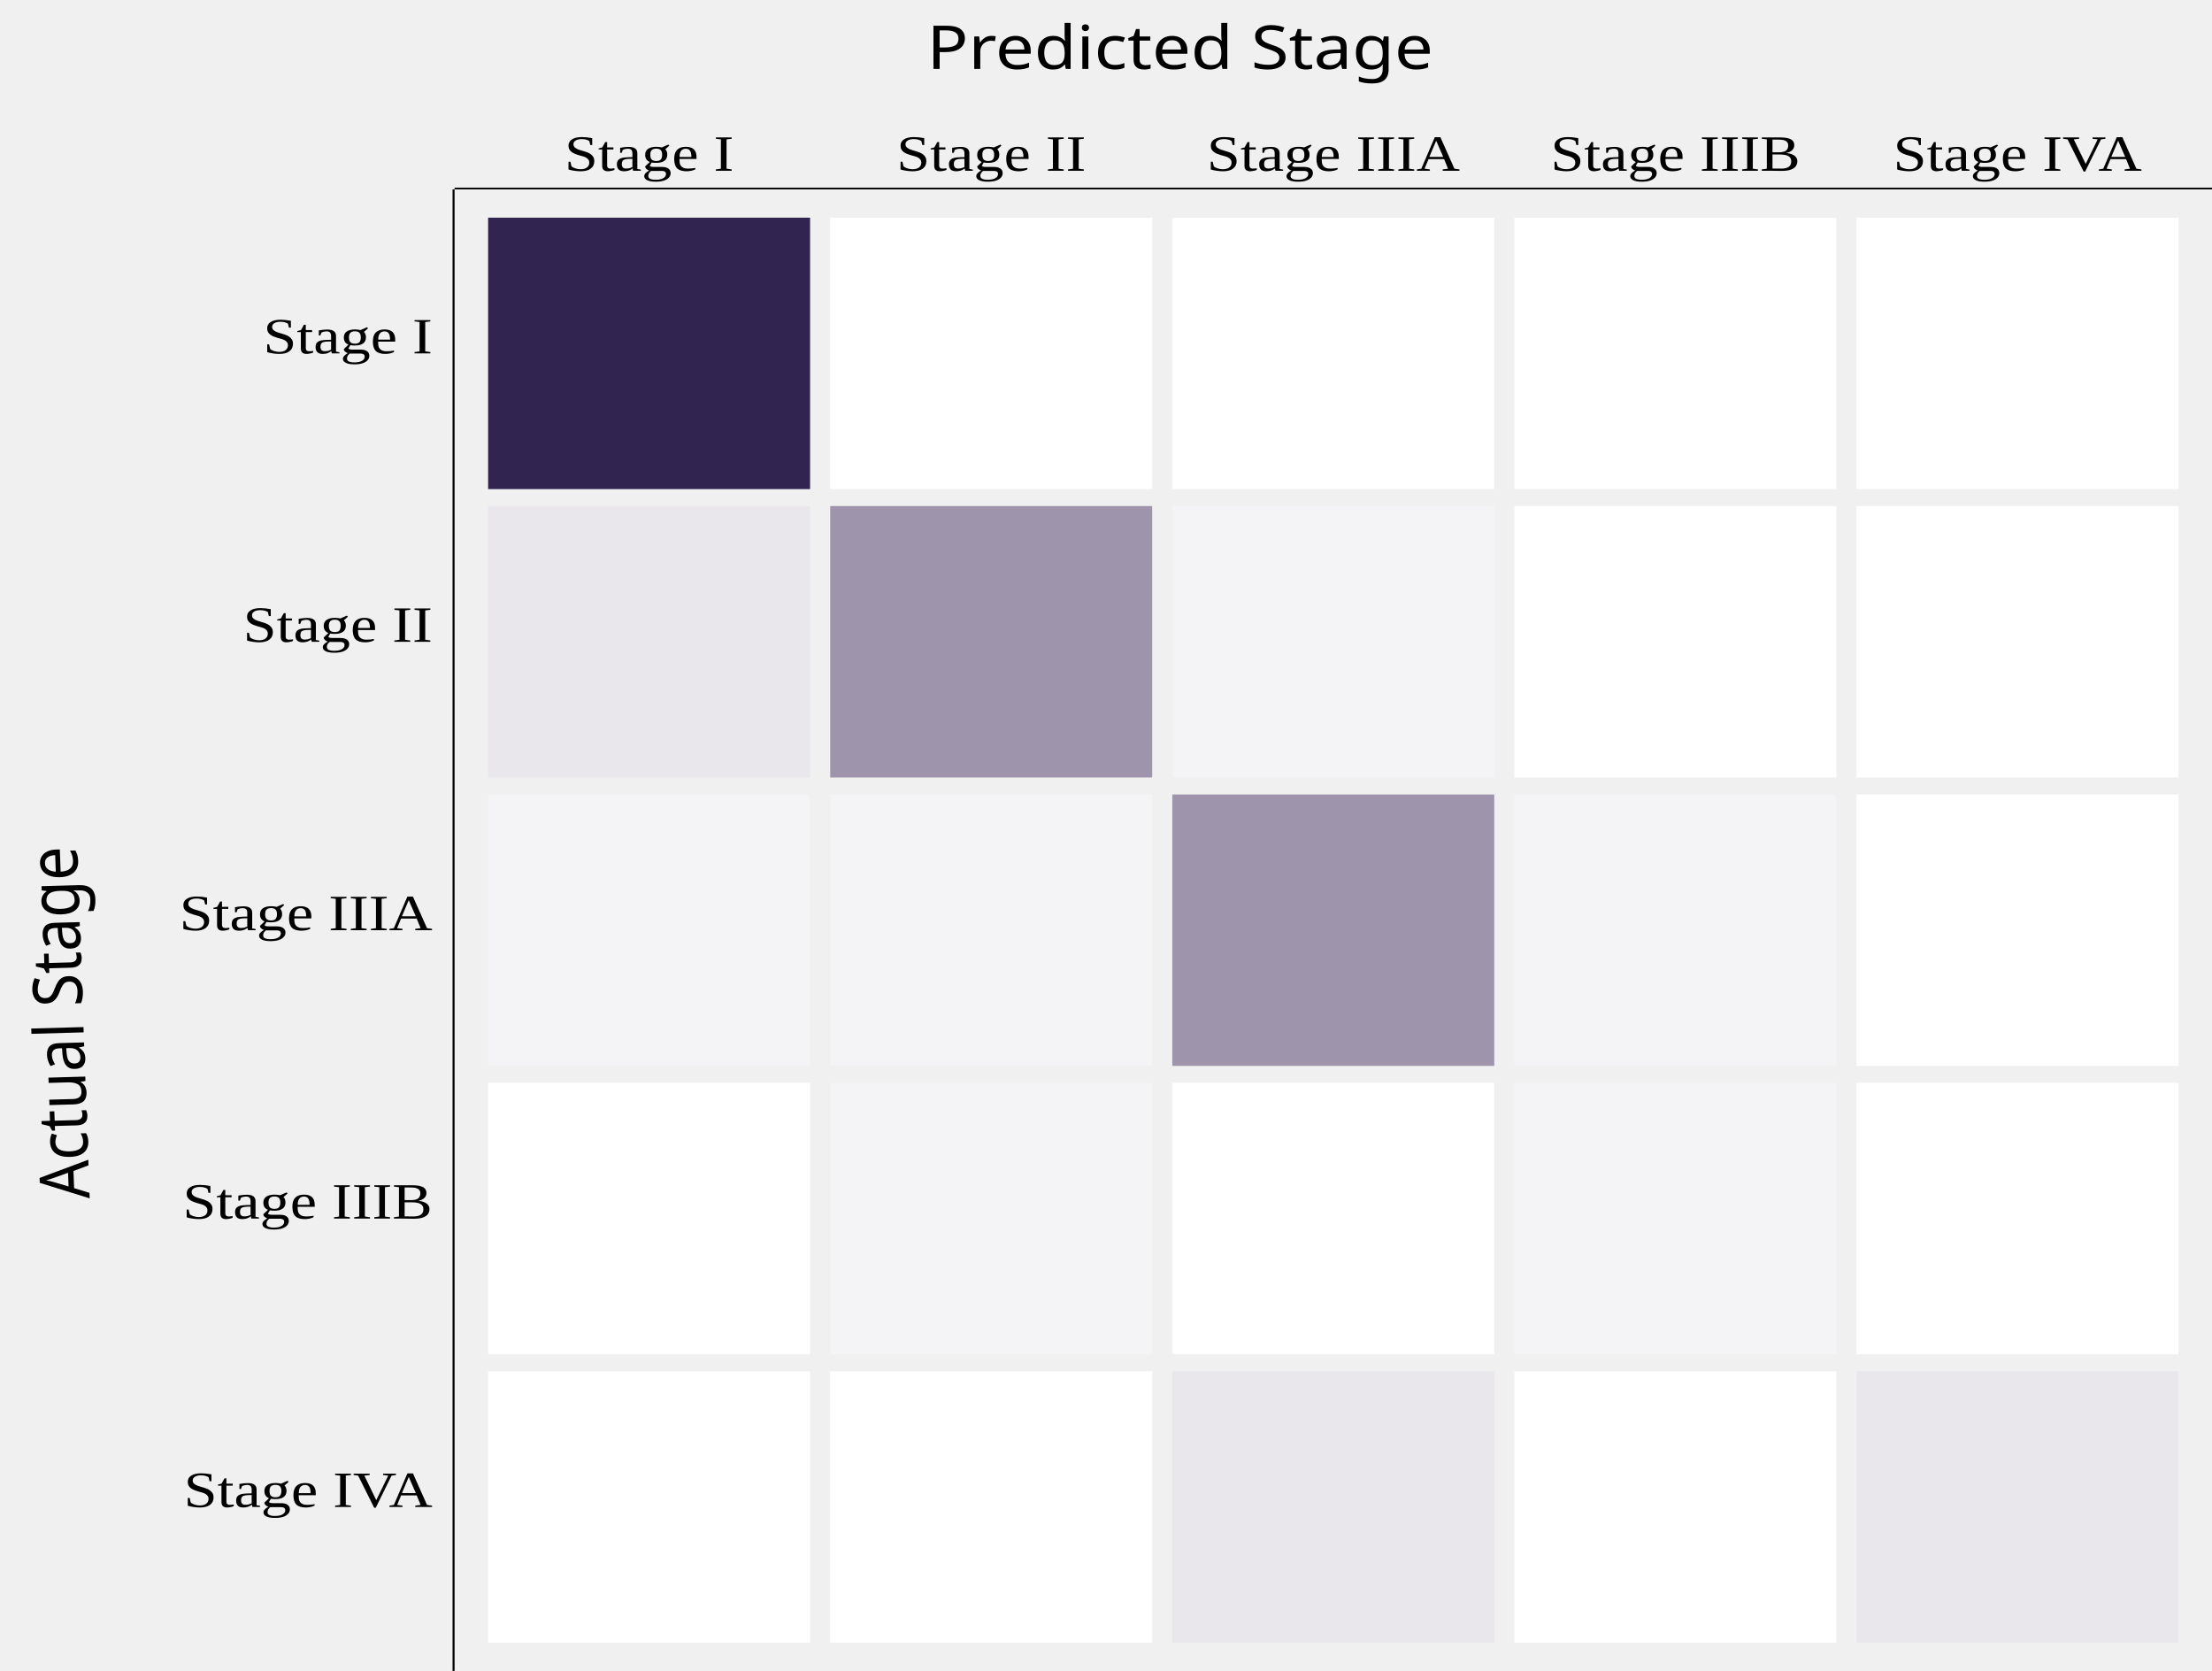
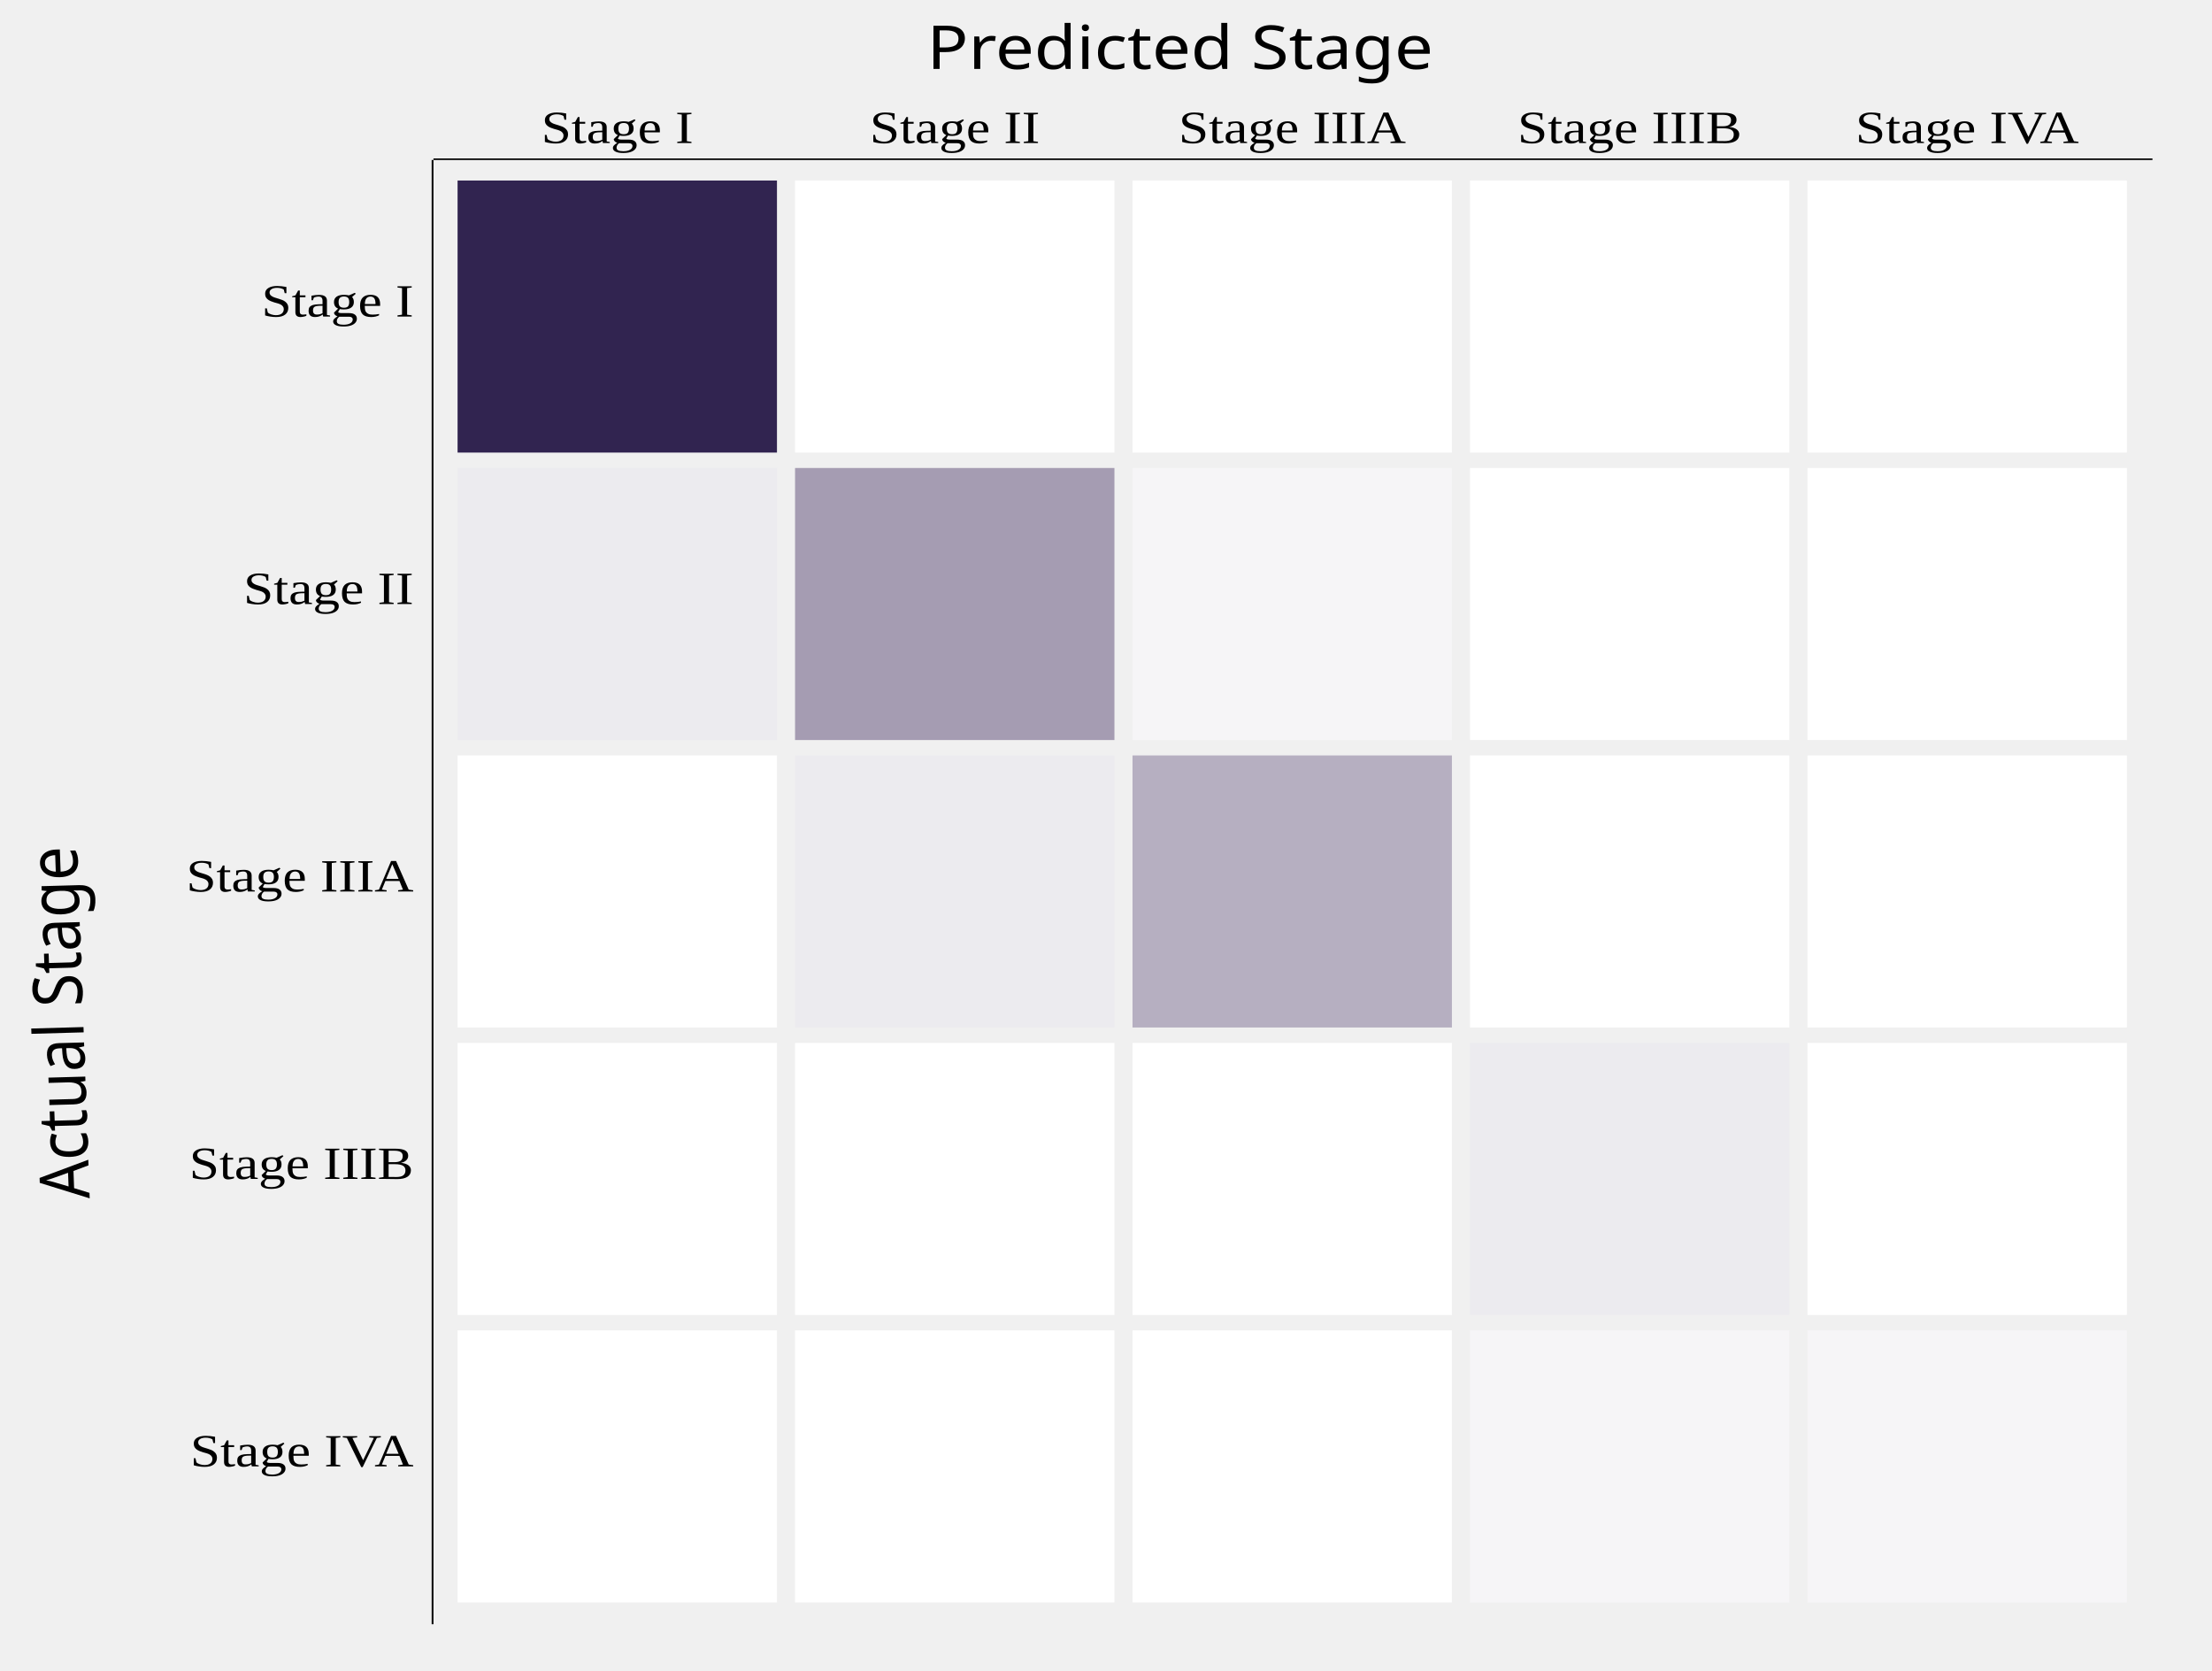
<svg xmlns="http://www.w3.org/2000/svg" class="svg-confMat" width="685.883" height="517.964" version="1.1" id="svg2">
  <defs id="defs126" />
-   <g id="g3419" transform="matrix(2.079896,0,0,1.752877,140.9504,58.71052)">
-     <g id="g3421" class="feature x axis">
-       <g id="g3423" transform="translate(29,0)" class="tick">
-         <line id="line3425" x2="0" y2="-0.3" x1="0" y1="0" />
-         <text id="text3427" style="font-size:9px;line-height:13.5px;text-anchor:middle;display:block" x="0" y="-3.3" dy="-7.5091626e-26">Stage I</text>
-       </g>
-       <g id="g3429" transform="translate(80,0)" class="tick">
-         <line id="line3431" x2="0" y2="-0.3" x1="0" y1="0" />
-         <text id="text3433" style="font-size:9px;line-height:13.5px;text-anchor:middle;display:block" x="0" y="-3.3" dy="-7.5091626e-26">Stage II</text>
-       </g>
-       <g id="g3435" transform="translate(131,0)" class="tick">
-         <line id="line3437" x2="0" y2="-0.3" x1="0" y1="0" />
-         <text id="text3439" style="font-size:9px;line-height:13.5px;text-anchor:middle;display:block" x="0" y="-3.3" dy="-7.5091626e-26">Stage IIIA</text>
-       </g>
-       <g id="g3441" transform="translate(182,0)" class="tick">
-         <line id="line3443" x2="0" y2="-0.3" x1="0" y1="0" />
-         <text id="text3445" style="font-size:9px;line-height:13.5px;text-anchor:middle;display:block" x="0" y="-3.3" dy="-7.5091626e-26">Stage IIIB</text>
-       </g>
-       <g id="g3447" transform="translate(233,0)" class="tick">
-         <line id="line3449" x2="0" y2="-0.3" x1="0" y1="0" />
-         <text id="text3451" style="font-size:9px;line-height:13.5px;text-anchor:middle;display:block" x="0" y="-3.3" dy="-7.5091626e-26">Stage IVA</text>
-       </g>
-       <path id="path3453" d="M 0,-0.3 V 0 h 262 v -0.3" class="domain" />
-     </g>
-     <g id="g3455" class="feature y axis">
-       <g id="g3457" transform="translate(0,29)" class="tick">
-         <line id="line3459" y2="0" x2="-0.3" x1="0" y1="0" />
-         <text id="text3461" style="font-size:9px;line-height:13.5px;text-anchor:end;display:block" y="0" x="-3.3" dy="-7.5091626e-26">Stage I</text>
-       </g>
-       <g id="g3463" transform="translate(0,80)" class="tick">
-         <line id="line3465" y2="0" x2="-0.3" x1="0" y1="0" />
-         <text id="text3467" style="font-size:9px;line-height:13.5px;text-anchor:end;display:block" y="0" x="-3.3" dy="-7.5091626e-26">Stage II</text>
-       </g>
-       <g id="g3469" transform="translate(0,131)" class="tick">
-         <line id="line3471" y2="0" x2="-0.3" x1="0" y1="0" />
-         <text id="text3473" style="font-size:9px;line-height:13.5px;text-anchor:end;display:block" y="0" x="-3.3" dy="-7.5091626e-26">Stage IIIA</text>
-       </g>
-       <g id="g3475" transform="translate(0,182)" class="tick">
-         <line id="line3477" y2="0" x2="-0.3" x1="0" y1="0" />
-         <text id="text3479" style="font-size:9px;line-height:13.5px;text-anchor:end;display:block" y="0" x="-3.3" dy="-7.5091626e-26">Stage IIIB</text>
-       </g>
-       <g id="g3481" transform="translate(0,233)" class="tick">
-         <line id="line3483" y2="0" x2="-0.3" x1="0" y1="0" />
-         <text id="text3485" style="font-size:9px;line-height:13.5px;text-anchor:end;display:block" y="0" x="-3.3" dy="-7.5091626e-26">Stage IVA</text>
-       </g>
-       <path id="path3487" d="M -0.3,0 H 0 v 262 h -0.3" class="domain" />
-     </g>
-     <rect id="rect3489" style="fill:#312450" height="48" width="48" y="5" x="5" class="cell" />
-     <rect id="rect3491" style="fill:#ffffff" height="48" width="48" y="5" x="56" class="cell" />
-     <rect id="rect3493" style="fill:#ffffff" height="48" width="48" y="5" x="107" class="cell" />
-     <rect id="rect3495" style="fill:#ffffff" height="48" width="48" y="5" x="158" class="cell" />
-     <rect id="rect3497" style="fill:#ffffff" height="48" width="48" y="5" x="209" class="cell" />
-     <rect id="rect3499" style="fill:#e9e7ec" height="48" width="48" y="56" x="5" class="cell" />
-     <rect id="rect3501" style="fill:#9e95ad" height="48" width="48" y="56" x="56" class="cell" />
-     <rect id="rect3503" style="fill:#f4f3f6" height="48" width="48" y="56" x="107" class="cell" />
-     <rect id="rect3505" style="fill:#ffffff" height="48" width="48" y="56" x="158" class="cell" />
-     <rect id="rect3507" style="fill:#ffffff" height="48" width="48" y="56" x="209" class="cell" />
-     <rect id="rect3509" style="fill:#f4f3f6" height="48" width="48" y="107" x="5" class="cell" />
-     <rect id="rect3511" style="fill:#f4f3f6" height="48" width="48" y="107" x="56" class="cell" />
-     <rect id="rect3513" style="fill:#9e95ad" height="48" width="48" y="107" x="107" class="cell" />
-     <rect id="rect3515" style="fill:#f4f3f6" height="48" width="48" y="107" x="158" class="cell" />
-     <rect id="rect3517" style="fill:#ffffff" height="48" width="48" y="107" x="209" class="cell" />
-     <rect id="rect3519" style="fill:#ffffff" height="48" width="48" y="158" x="5" class="cell" />
-     <rect id="rect3521" style="fill:#f4f3f6" height="48" width="48" y="158" x="56" class="cell" />
-     <rect id="rect3523" style="fill:#ffffff" height="48" width="48" y="158" x="107" class="cell" />
-     <rect id="rect3525" style="fill:#f4f3f6" height="48" width="48" y="158" x="158" class="cell" />
-     <rect id="rect3527" style="fill:#ffffff" height="48" width="48" y="158" x="209" class="cell" />
-     <rect id="rect3529" style="fill:#ffffff" height="48" width="48" y="209" x="5" class="cell" />
-     <rect id="rect3531" style="fill:#ffffff" height="48" width="48" y="209" x="56" class="cell" />
-     <rect id="rect3533" style="fill:#e9e7ec" height="48" width="48" y="209" x="107" class="cell" />
-     <rect id="rect3535" style="fill:#ffffff" height="48" width="48" y="209" x="158" class="cell" />
-     <rect id="rect3537" style="fill:#e9e7ec" height="48" width="48" y="209" x="209" class="cell" />
-   </g>
  <text xml:space="preserve" style="font-size:20px;font-style:normal;font-variant:normal;font-weight:normal;font-stretch:normal;text-align:start;line-height:125%;letter-spacing:0px;word-spacing:0px;writing-mode:lr;text-anchor:start;fill:#000000;fill-opacity:1;stroke:none;font-family:Sans;-inkscape-font-specification:Sans" x="269.552" y="22.777" id="text3605" transform="scale(1.066126,0.9379755)">
    <tspan id="tspan3607" x="269.552" y="22.777">Predicted Stage</tspan>
  </text>
  <text id="text3609" y="13.482" x="-396.658" style="font-size:20px;font-style:normal;font-variant:normal;font-weight:normal;font-stretch:normal;text-align:start;line-height:125%;letter-spacing:0px;word-spacing:0px;writing-mode:lr;text-anchor:start;fill:#000000;fill-opacity:1;stroke:none;font-family:Sans;-inkscape-font-specification:Sans" xml:space="preserve" transform="matrix(-0.03388908,-0.9375015,1.065587,-0.02981555,0,0)">
    <tspan id="tspan3613" x="-396.658" y="13.482">Actual Stage</tspan>
  </text>
+   <g id="g3745" transform="matrix(1.86859,0,0,1.591203,134.4067,49.59329)">
+     <g id="g3747" class="feature x axis">
+       <g id="g3749" transform="translate(30.5,0)" class="tick">
+         <line id="line3751" x2="0" y2="-0.3" x1="0" y1="0" />
+         <text id="text3753" style="font-size:9px;line-height:13.5px;text-anchor:middle;white-space:nowrap;display:block" x="0" y="-3.3" dy="1.4012985e-45">Stage I</text>
+       </g>
+       <g id="g3755" transform="translate(86.5,0)" class="tick">
+         <line id="line3757" x2="0" y2="-0.3" x1="0" y1="0" />
+         <text id="text3759" style="font-size:9px;line-height:13.5px;text-anchor:middle;white-space:nowrap;display:block" x="0" y="-3.3" dy="1.4012985e-45">Stage II</text>
+       </g>
+       <g id="g3761" transform="translate(142.5,0)" class="tick">
+         <line id="line3763" x2="0" y2="-0.3" x1="0" y1="0" />
+         <text id="text3765" style="font-size:9px;line-height:13.5px;text-anchor:middle;white-space:nowrap;display:block" x="0" y="-3.3" dy="1.4012985e-45">Stage IIIA</text>
+       </g>
+       <g id="g3767" transform="translate(198.5,0)" class="tick">
+         <line id="line3769" x2="0" y2="-0.3" x1="0" y1="0" />
+         <text id="text3771" style="font-size:9px;line-height:13.5px;text-anchor:middle;white-space:nowrap;display:block" x="0" y="-3.3" dy="1.4012985e-45">Stage IIIB</text>
+       </g>
+       <g id="g3773" transform="translate(254.5,0)" class="tick">
+         <line id="line3775" x2="0" y2="-0.3" x1="0" y1="0" />
+         <text id="text3777" style="font-size:9px;line-height:13.5px;text-anchor:middle;white-space:nowrap;display:block" x="0" y="-3.3" dy="1.4012985e-45">Stage IVA</text>
+       </g>
+       <path id="path3779" d="m 0,-0.3 0,0.3 285.25,0 0,-0.3" class="domain" />
+     </g>
+     <g id="g3781" class="feature y axis">
+       <g id="g3783" transform="translate(0,30.5)" class="tick">
+         <line id="line3785" y2="0" x2="-0.3" x1="0" y1="0" />
+         <text id="text3787" style="font-size:9px;line-height:13.5px;text-anchor:end;white-space:nowrap;display:block" y="0" x="-3.3" dy="1.4012985e-45">Stage I</text>
+       </g>
+       <g id="g3789" transform="translate(0,86.5)" class="tick">
+         <line id="line3791" y2="0" x2="-0.3" x1="0" y1="0" />
+         <text id="text3793" style="font-size:9px;line-height:13.5px;text-anchor:end;white-space:nowrap;display:block" y="0" x="-3.3" dy="1.4012985e-45">Stage II</text>
+       </g>
+       <g id="g3795" transform="translate(0,142.5)" class="tick">
+         <line id="line3797" y2="0" x2="-0.3" x1="0" y1="0" />
+         <text id="text3799" style="font-size:9px;line-height:13.5px;text-anchor:end;white-space:nowrap;display:block" y="0" x="-3.3" dy="1.4012985e-45">Stage IIIA</text>
+       </g>
+       <g id="g3801" transform="translate(0,198.5)" class="tick">
+         <line id="line3803" y2="0" x2="-0.3" x1="0" y1="0" />
+         <text id="text3805" style="font-size:9px;line-height:13.5px;text-anchor:end;white-space:nowrap;display:block" y="0" x="-3.3" dy="1.4012985e-45">Stage IIIB</text>
+       </g>
+       <g id="g3807" transform="translate(0,254.5)" class="tick">
+         <line id="line3809" y2="0" x2="-0.3" x1="0" y1="0" />
+         <text id="text3811" style="font-size:9px;line-height:13.5px;text-anchor:end;white-space:nowrap;display:block" y="0" x="-3.3" dy="1.4012985e-45">Stage IVA</text>
+       </g>
+       <path id="path3813" d="m -0.3,0 0.3,0 0,285.25 -0.3,0" class="domain" />
+     </g>
+     <rect id="rect3815" style="fill:#312450" height="53" width="53" y="4" x="4" class="cell" />
+     <rect id="rect3817" style="fill:#ffffff" height="53" width="53" y="4" x="60" class="cell" />
+     <rect id="rect3819" style="fill:#ffffff" height="53" width="53" y="4" x="116" class="cell" />
+     <rect id="rect3821" style="fill:#ffffff" height="53" width="53" y="4" x="172" class="cell" />
+     <rect id="rect3823" style="fill:#ffffff" height="53" width="53" y="4" x="228" class="cell" />
+     <rect id="rect3825" style="fill:#ecebef" height="53" width="53" y="60" x="4" class="cell" />
+     <rect id="rect3827" style="fill:#a59cb2" height="53" width="53" y="60" x="60" class="cell" />
+     <rect id="rect3829" style="fill:#f6f5f7" height="53" width="53" y="60" x="116" class="cell" />
+     <rect id="rect3831" style="fill:#ffffff" height="53" width="53" y="60" x="172" class="cell" />
+     <rect id="rect3833" style="fill:#ffffff" height="53" width="53" y="60" x="228" class="cell" />
+     <rect id="rect3835" style="fill:#ffffff" height="53" width="53" y="116" x="4" class="cell" />
+     <rect id="rect3837" style="fill:#ecebef" height="53" width="53" y="116" x="60" class="cell" />
+     <rect id="rect3839" style="fill:#b6afc1" height="53" width="53" y="116" x="116" class="cell" />
+     <rect id="rect3841" style="fill:#ffffff" height="53" width="53" y="116" x="172" class="cell" />
+     <rect id="rect3843" style="fill:#ffffff" height="53" width="53" y="116" x="228" class="cell" />
+     <rect id="rect3845" style="fill:#ffffff" height="53" width="53" y="172" x="4" class="cell" />
+     <rect id="rect3847" style="fill:#ffffff" height="53" width="53" y="172" x="60" class="cell" />
+     <rect id="rect3849" style="fill:#ffffff" height="53" width="53" y="172" x="116" class="cell" />
+     <rect id="rect3851" style="fill:#ecebef" height="53" width="53" y="172" x="172" class="cell" />
+     <rect id="rect3853" style="fill:#ffffff" height="53" width="53" y="172" x="228" class="cell" />
+     <rect id="rect3855" style="fill:#ffffff" height="53" width="53" y="228" x="4" class="cell" />
+     <rect id="rect3857" style="fill:#ffffff" height="53" width="53" y="228" x="60" class="cell" />
+     <rect id="rect3859" style="fill:#ffffff" height="53" width="53" y="228" x="116" class="cell" />
+     <rect id="rect3861" style="fill:#f6f5f7" height="53" width="53" y="228" x="172" class="cell" />
+     <rect id="rect3863" style="fill:#f6f5f7" height="53" width="53" y="228" x="228" class="cell" />
+   </g>
</svg>
